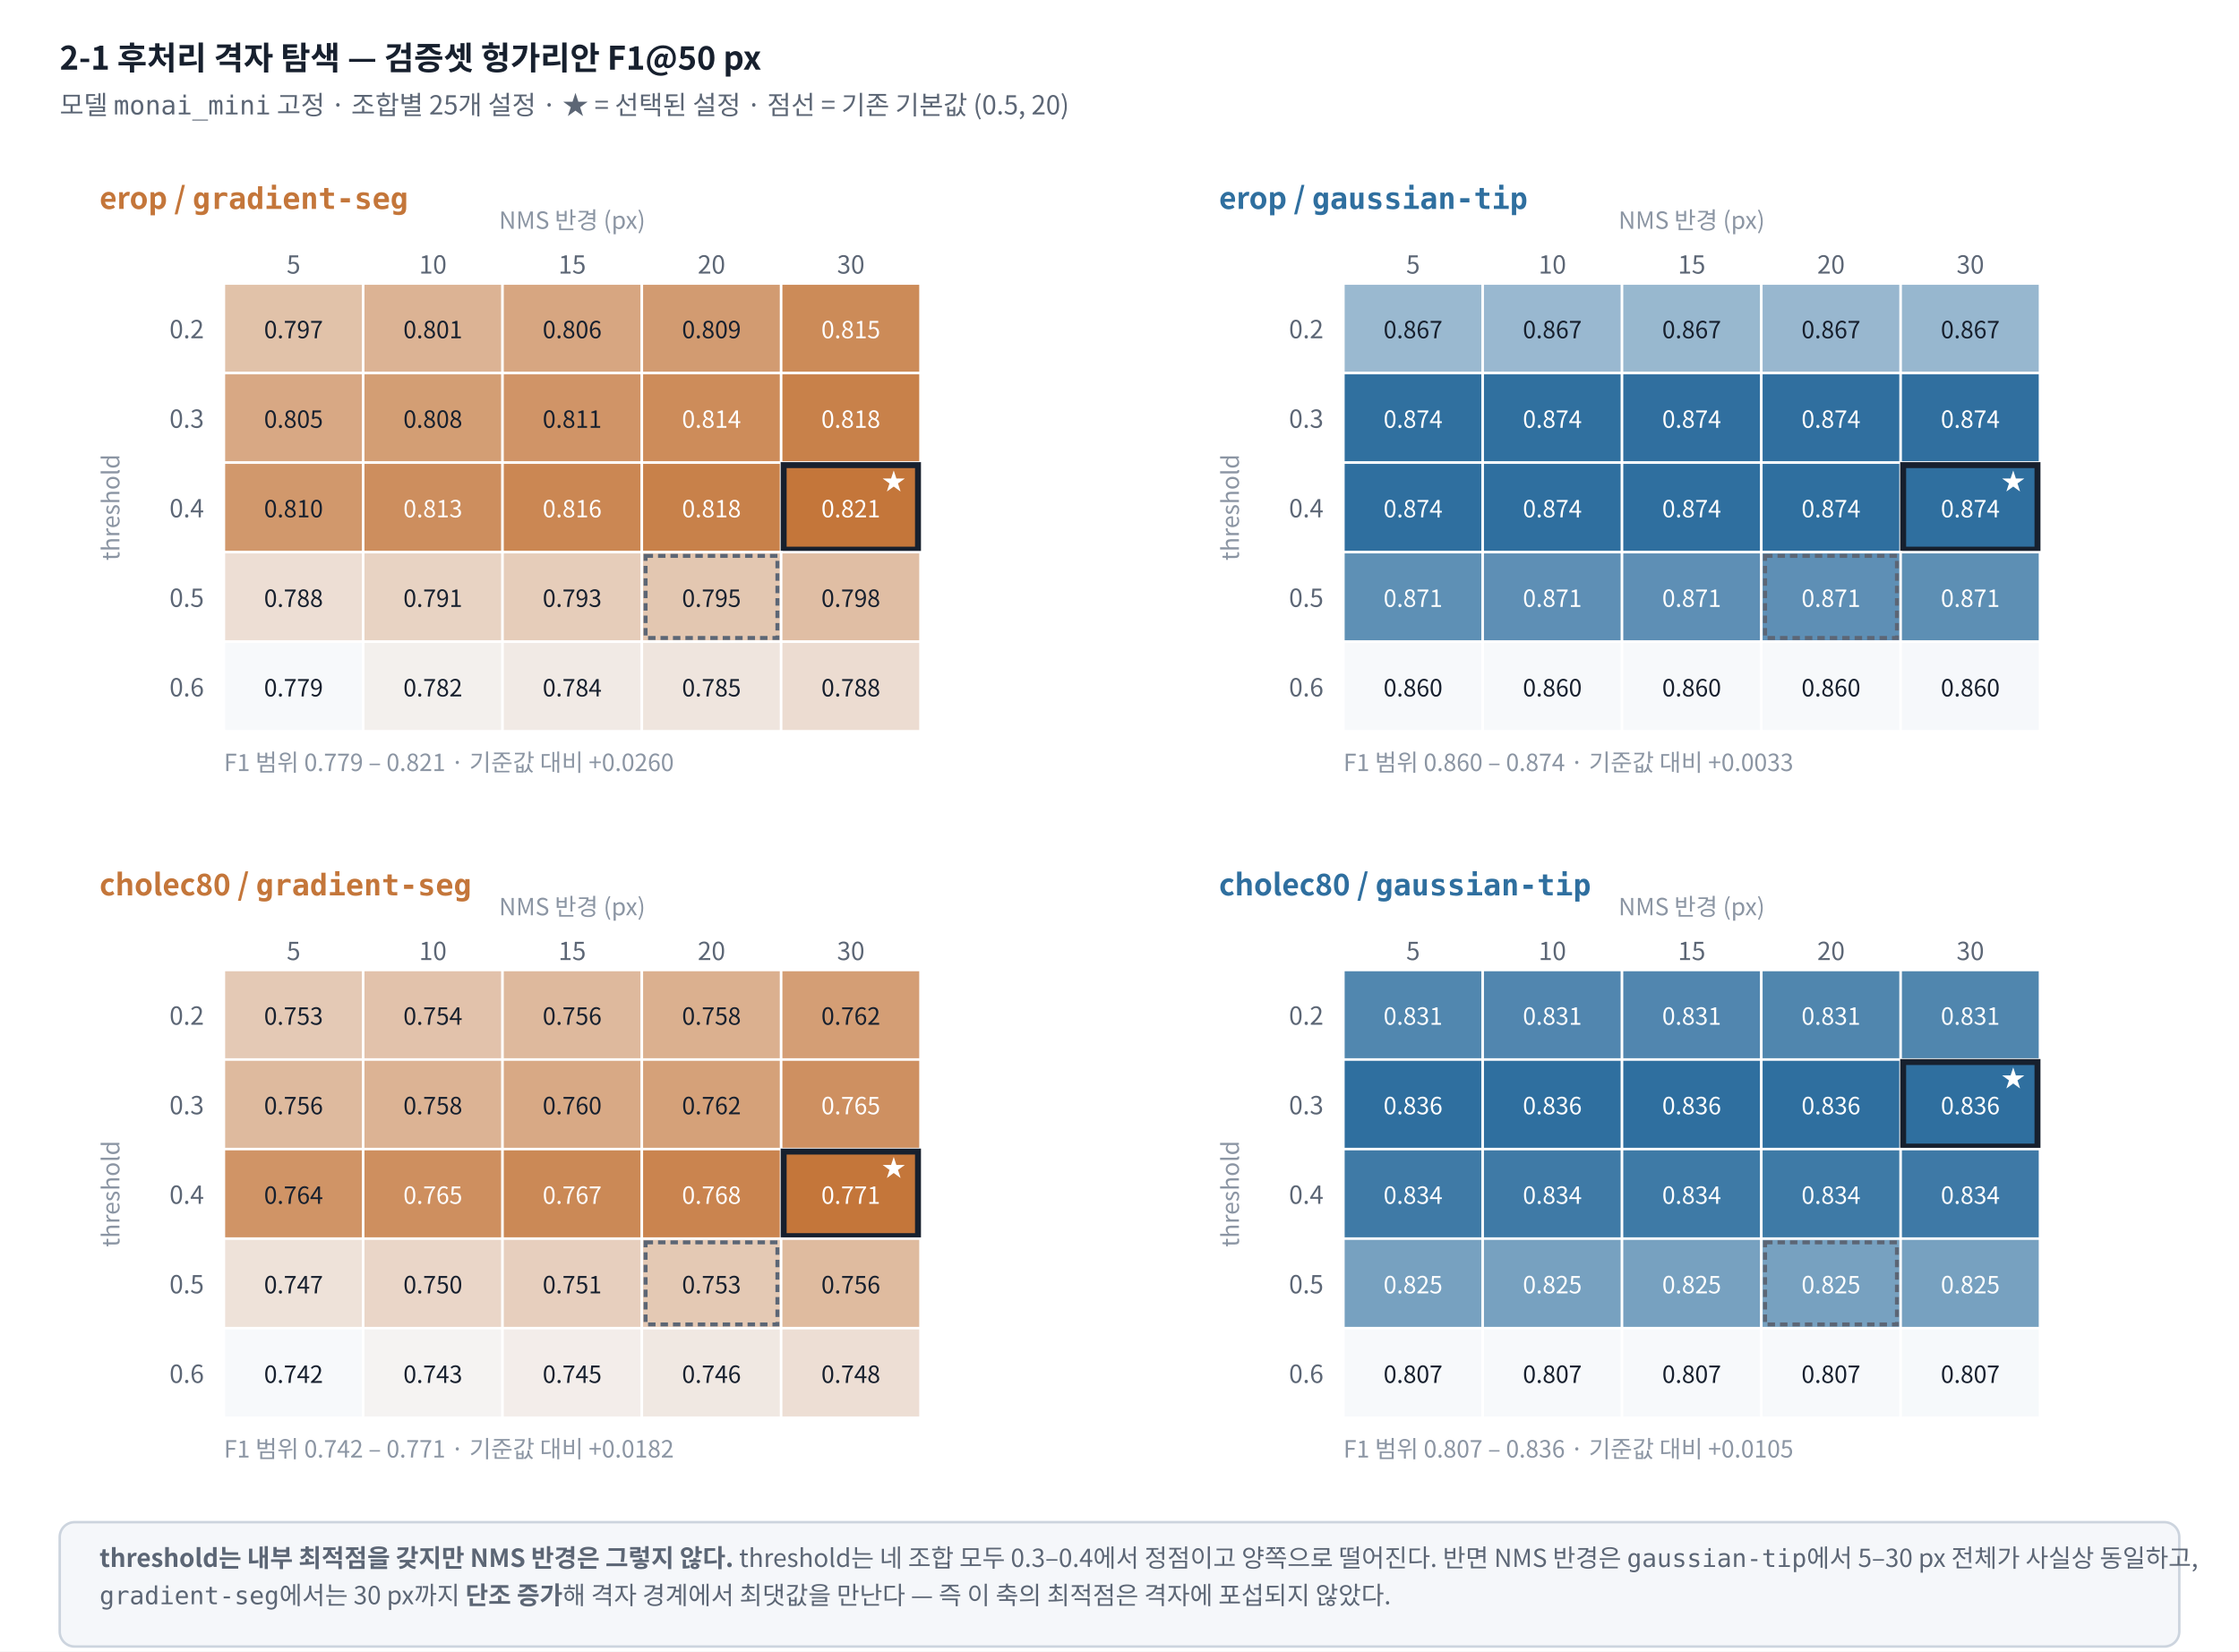
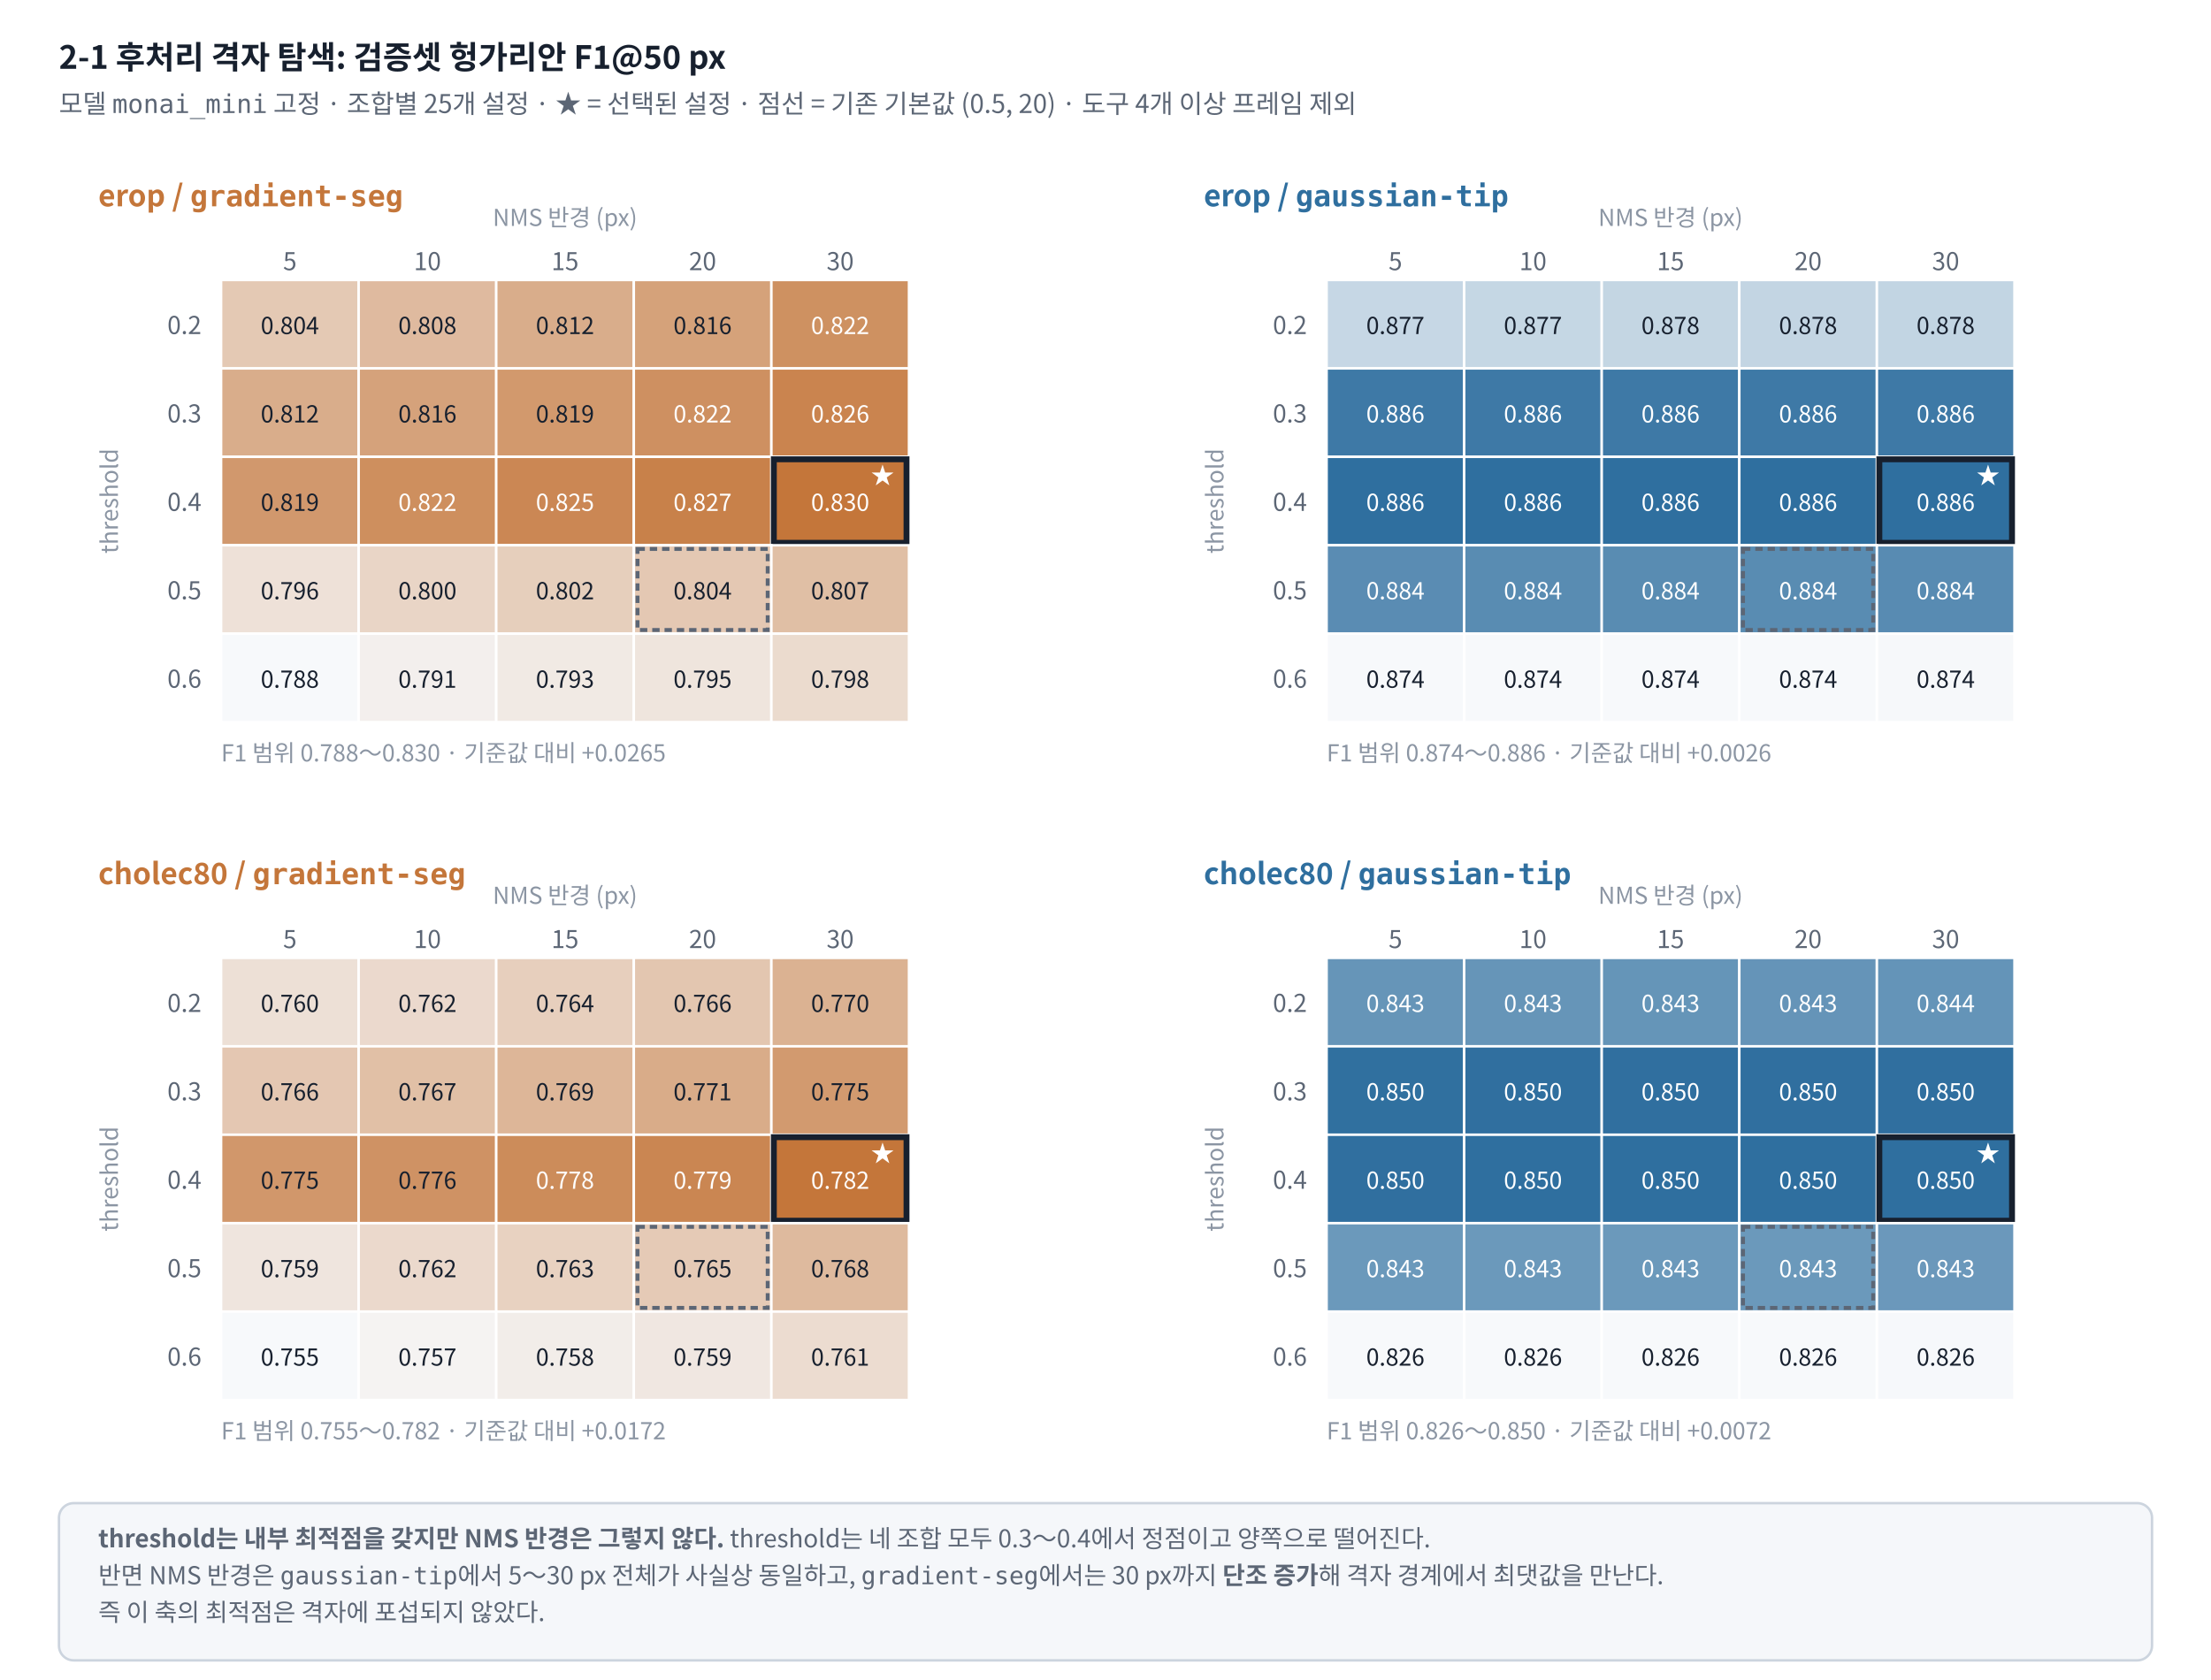
- <svg xmlns="http://www.w3.org/2000/svg" width="900" height="664" viewBox="0 0 900 664" role="img" aria-label="threshold와 NMS 반경 격자에서의 검증셋 헝가리안 F1@50px 히트맵">
+ <svg xmlns="http://www.w3.org/2000/svg" width="900" height="684" viewBox="0 0 900 684" role="img" aria-label="threshold와 NMS 반경 격자에서의 검증셋 헝가리안 F1@50px 히트맵">
  <style>
    .t{font-family:'Noto Sans CJK KR','NanumGothic','Noto Sans CJK JP',sans-serif}
    .m{font-family:'D2Coding','DejaVu Sans Mono',monospace}
    .ti{font-size:13px;font-weight:700;fill:#17202e}
    .su{font-size:10.5px;fill:#5c6675}
    .ph{font-size:12px;font-weight:700}
    .ax{font-size:10px;fill:#5c6675}
    .axt{font-size:9.5px;fill:#8b95a3}
    .cv{font-size:9.5px}
    .lb{font-size:10px;fill:#17202e}
    .vl{font-size:9.5px;fill:#5c6675}
    .dl{font-size:10px;font-weight:700}
    .note{font-size:10px;fill:#5c6675}
  </style>
-   <rect width="900" height="664" fill="#ffffff" />
-   <text x="24" y="28" class="t ti">2-1 후처리 격자 탐색 — 검증셋 헝가리안 F1@50 px</text>
-   <text x="24" y="46" class="t su">모델 <tspan class="m" font-size="10.5">monai_mini</tspan> 고정 · 조합별 25개 설정 · ★ = 선택된 설정 · 점선 = 기존 기본값 (0.5, 20)</text>
+   <rect width="900" height="684" fill="#ffffff" />
+   <text x="24" y="28" class="t ti">2-1 후처리 격자 탐색: 검증셋 헝가리안 F1@50 px</text>
+   <text x="24" y="46" class="t su">모델 <tspan class="m" font-size="10.5">monai_mini</tspan> 고정 · 조합별 25개 설정 · ★ = 선택된 설정 · 점선 = 기존 기본값 (0.5, 20) · 도구 4개 이상 프레임 제외</text>
  <text x="40" y="84" class="t ph" fill="#c4763a">erop / <tspan class="m" font-size="12">gradient-seg</tspan>
  </text>
  <text x="230" y="92" class="t axt" text-anchor="middle">NMS 반경 (px)</text>
  <text x="118" y="110" class="t ax" text-anchor="middle">5</text>
  <text x="174" y="110" class="t ax" text-anchor="middle">10</text>
  <text x="230" y="110" class="t ax" text-anchor="middle">15</text>
  <text x="286" y="110" class="t ax" text-anchor="middle">20</text>
  <text x="342" y="110" class="t ax" text-anchor="middle">30</text>
  <text x="82" y="136" class="t ax" text-anchor="end">0.2</text>
-   <rect x="90" y="114" width="56" height="36" fill="#e1c2a9" stroke="#ffffff" />
-   <text x="118" y="136" class="t cv" fill="#17202e" text-anchor="middle">0.797</text>
-   <rect x="146" y="114" width="56" height="36" fill="#dcb394" stroke="#ffffff" />
-   <text x="174" y="136" class="t cv" fill="#17202e" text-anchor="middle">0.801</text>
-   <rect x="202" y="114" width="56" height="36" fill="#d7a681" stroke="#ffffff" />
-   <text x="230" y="136" class="t cv" fill="#17202e" text-anchor="middle">0.806</text>
-   <rect x="258" y="114" width="56" height="36" fill="#d29b71" stroke="#ffffff" />
-   <text x="286" y="136" class="t cv" fill="#17202e" text-anchor="middle">0.809</text>
-   <rect x="314" y="114" width="56" height="36" fill="#cc8b58" stroke="#ffffff" />
-   <text x="342" y="136" class="t cv" fill="#ffffff" text-anchor="middle">0.815</text>
+   <rect x="90" y="114" width="56" height="36" fill="#e4c9b4" stroke="#ffffff" />
+   <text x="118" y="136" class="t cv" fill="#17202e" text-anchor="middle">0.804</text>
+   <rect x="146" y="114" width="56" height="36" fill="#dfba9f" stroke="#ffffff" />
+   <text x="174" y="136" class="t cv" fill="#17202e" text-anchor="middle">0.808</text>
+   <rect x="202" y="114" width="56" height="36" fill="#d9ad8b" stroke="#ffffff" />
+   <text x="230" y="136" class="t cv" fill="#17202e" text-anchor="middle">0.812</text>
+   <rect x="258" y="114" width="56" height="36" fill="#d5a27a" stroke="#ffffff" />
+   <text x="286" y="136" class="t cv" fill="#17202e" text-anchor="middle">0.816</text>
+   <rect x="314" y="114" width="56" height="36" fill="#ce9161" stroke="#ffffff" />
+   <text x="342" y="136" class="t cv" fill="#ffffff" text-anchor="middle">0.822</text>
  <text x="82" y="172" class="t ax" text-anchor="end">0.3</text>
-   <rect x="90" y="150" width="56" height="36" fill="#d8a884" stroke="#ffffff" />
-   <text x="118" y="172" class="t cv" fill="#17202e" text-anchor="middle">0.805</text>
-   <rect x="146" y="150" width="56" height="36" fill="#d39e74" stroke="#ffffff" />
-   <text x="174" y="172" class="t cv" fill="#17202e" text-anchor="middle">0.808</text>
-   <rect x="202" y="150" width="56" height="36" fill="#d09467" stroke="#ffffff" />
-   <text x="230" y="172" class="t cv" fill="#17202e" text-anchor="middle">0.811</text>
-   <rect x="258" y="150" width="56" height="36" fill="#cd8c5a" stroke="#ffffff" />
-   <text x="286" y="172" class="t cv" fill="#ffffff" text-anchor="middle">0.814</text>
-   <rect x="314" y="150" width="56" height="36" fill="#c8814a" stroke="#ffffff" />
-   <text x="342" y="172" class="t cv" fill="#ffffff" text-anchor="middle">0.818</text>
+   <rect x="90" y="150" width="56" height="36" fill="#d9ad8b" stroke="#ffffff" />
+   <text x="118" y="172" class="t cv" fill="#17202e" text-anchor="middle">0.812</text>
+   <rect x="146" y="150" width="56" height="36" fill="#d5a27b" stroke="#ffffff" />
+   <text x="174" y="172" class="t cv" fill="#17202e" text-anchor="middle">0.816</text>
+   <rect x="202" y="150" width="56" height="36" fill="#d2996d" stroke="#ffffff" />
+   <text x="230" y="172" class="t cv" fill="#17202e" text-anchor="middle">0.819</text>
+   <rect x="258" y="150" width="56" height="36" fill="#ce9061" stroke="#ffffff" />
+   <text x="286" y="172" class="t cv" fill="#ffffff" text-anchor="middle">0.822</text>
+   <rect x="314" y="150" width="56" height="36" fill="#ca844f" stroke="#ffffff" />
+   <text x="342" y="172" class="t cv" fill="#ffffff" text-anchor="middle">0.826</text>
  <text x="82" y="208" class="t ax" text-anchor="end">0.4</text>
-   <rect x="90" y="186" width="56" height="36" fill="#d1986c" stroke="#ffffff" />
-   <text x="118" y="208" class="t cv" fill="#17202e" text-anchor="middle">0.810</text>
-   <rect x="146" y="186" width="56" height="36" fill="#cd8e5e" stroke="#ffffff" />
-   <text x="174" y="208" class="t cv" fill="#ffffff" text-anchor="middle">0.813</text>
-   <rect x="202" y="186" width="56" height="36" fill="#cb8753" stroke="#ffffff" />
-   <text x="230" y="208" class="t cv" fill="#ffffff" text-anchor="middle">0.816</text>
+   <rect x="90" y="186" width="56" height="36" fill="#d1986d" stroke="#ffffff" />
+   <text x="118" y="208" class="t cv" fill="#17202e" text-anchor="middle">0.819</text>
+   <rect x="146" y="186" width="56" height="36" fill="#ce8f5e" stroke="#ffffff" />
+   <text x="174" y="208" class="t cv" fill="#ffffff" text-anchor="middle">0.822</text>
+   <rect x="202" y="186" width="56" height="36" fill="#cb8754" stroke="#ffffff" />
+   <text x="230" y="208" class="t cv" fill="#ffffff" text-anchor="middle">0.825</text>
  <rect x="258" y="186" width="56" height="36" fill="#c8814a" stroke="#ffffff" />
-   <text x="286" y="208" class="t cv" fill="#ffffff" text-anchor="middle">0.818</text>
+   <text x="286" y="208" class="t cv" fill="#ffffff" text-anchor="middle">0.827</text>
  <rect x="314" y="186" width="56" height="36" fill="#c4763a" stroke="#ffffff" />
-   <text x="342" y="208" class="t cv" fill="#ffffff" text-anchor="middle">0.821</text>
+   <text x="342" y="208" class="t cv" fill="#ffffff" text-anchor="middle">0.830</text>
  <rect x="315" y="187" width="54" height="34" fill="none" stroke="#17202e" stroke-width="2.4" />
  <text x="364" y="197" class="t cv" fill="#ffffff" text-anchor="end">★</text>
  <text x="82" y="244" class="t ax" text-anchor="end">0.5</text>
-   <rect x="90" y="222" width="56" height="36" fill="#edded4" stroke="#ffffff" />
-   <text x="118" y="244" class="t cv" fill="#17202e" text-anchor="middle">0.788</text>
-   <rect x="146" y="222" width="56" height="36" fill="#e8d3c3" stroke="#ffffff" />
-   <text x="174" y="244" class="t cv" fill="#17202e" text-anchor="middle">0.791</text>
-   <rect x="202" y="222" width="56" height="36" fill="#e6cdba" stroke="#ffffff" />
-   <text x="230" y="244" class="t cv" fill="#17202e" text-anchor="middle">0.793</text>
-   <rect x="258" y="222" width="56" height="36" fill="#e3c7b1" stroke="#ffffff" />
-   <text x="286" y="244" class="t cv" fill="#17202e" text-anchor="middle">0.795</text>
+   <rect x="90" y="222" width="56" height="36" fill="#eee1d8" stroke="#ffffff" />
+   <text x="118" y="244" class="t cv" fill="#17202e" text-anchor="middle">0.796</text>
+   <rect x="146" y="222" width="56" height="36" fill="#e9d5c6" stroke="#ffffff" />
+   <text x="174" y="244" class="t cv" fill="#17202e" text-anchor="middle">0.800</text>
+   <rect x="202" y="222" width="56" height="36" fill="#e6cfbc" stroke="#ffffff" />
+   <text x="230" y="244" class="t cv" fill="#17202e" text-anchor="middle">0.802</text>
+   <rect x="258" y="222" width="56" height="36" fill="#e4c8b3" stroke="#ffffff" />
+   <text x="286" y="244" class="t cv" fill="#17202e" text-anchor="middle">0.804</text>
  <rect x="259.5" y="223.5" width="53" height="33" fill="none" stroke="#5c6675" stroke-width="1.6" stroke-dasharray="3 2" />
-   <rect x="314" y="222" width="56" height="36" fill="#e0bea4" stroke="#ffffff" />
-   <text x="342" y="244" class="t cv" fill="#17202e" text-anchor="middle">0.798</text>
+   <rect x="314" y="222" width="56" height="36" fill="#e0bfa5" stroke="#ffffff" />
+   <text x="342" y="244" class="t cv" fill="#17202e" text-anchor="middle">0.807</text>
  <text x="82" y="280" class="t ax" text-anchor="end">0.6</text>
  <rect x="90" y="258" width="56" height="36" fill="#f7f9fb" stroke="#ffffff" />
-   <text x="118" y="280" class="t cv" fill="#17202e" text-anchor="middle">0.779</text>
-   <rect x="146" y="258" width="56" height="36" fill="#f3f0ed" stroke="#ffffff" />
-   <text x="174" y="280" class="t cv" fill="#17202e" text-anchor="middle">0.782</text>
-   <rect x="202" y="258" width="56" height="36" fill="#f1eae5" stroke="#ffffff" />
-   <text x="230" y="280" class="t cv" fill="#17202e" text-anchor="middle">0.784</text>
-   <rect x="258" y="258" width="56" height="36" fill="#efe5de" stroke="#ffffff" />
-   <text x="286" y="280" class="t cv" fill="#17202e" text-anchor="middle">0.785</text>
-   <rect x="314" y="258" width="56" height="36" fill="#ecdcd1" stroke="#ffffff" />
-   <text x="342" y="280" class="t cv" fill="#17202e" text-anchor="middle">0.788</text>
+   <text x="118" y="280" class="t cv" fill="#17202e" text-anchor="middle">0.788</text>
+   <rect x="146" y="258" width="56" height="36" fill="#f3efed" stroke="#ffffff" />
+   <text x="174" y="280" class="t cv" fill="#17202e" text-anchor="middle">0.791</text>
+   <rect x="202" y="258" width="56" height="36" fill="#f1eae4" stroke="#ffffff" />
+   <text x="230" y="280" class="t cv" fill="#17202e" text-anchor="middle">0.793</text>
+   <rect x="258" y="258" width="56" height="36" fill="#efe5dd" stroke="#ffffff" />
+   <text x="286" y="280" class="t cv" fill="#17202e" text-anchor="middle">0.795</text>
+   <rect x="314" y="258" width="56" height="36" fill="#ebdbce" stroke="#ffffff" />
+   <text x="342" y="280" class="t cv" fill="#17202e" text-anchor="middle">0.798</text>
  <text x="48" y="204" class="t axt" text-anchor="middle" transform="rotate(-90 48 204)">threshold</text>
-   <text x="90" y="310" class="t axt">F1 범위 0.779 – 0.821  ·  기준값 대비 +0.0260</text>
+   <text x="90" y="310" class="t axt">F1 범위 0.788〜0.830  ·  기준값 대비 +0.0265</text>
  <text x="490" y="84" class="t ph" fill="#2f6f9f">erop / <tspan class="m" font-size="12">gaussian-tip</tspan>
  </text>
  <text x="680" y="92" class="t axt" text-anchor="middle">NMS 반경 (px)</text>
  <text x="568" y="110" class="t ax" text-anchor="middle">5</text>
  <text x="624" y="110" class="t ax" text-anchor="middle">10</text>
  <text x="680" y="110" class="t ax" text-anchor="middle">15</text>
  <text x="736" y="110" class="t ax" text-anchor="middle">20</text>
  <text x="792" y="110" class="t ax" text-anchor="middle">30</text>
  <text x="532" y="136" class="t ax" text-anchor="end">0.2</text>
-   <rect x="540" y="114" width="56" height="36" fill="#9ab9d0" stroke="#ffffff" />
-   <text x="568" y="136" class="t cv" fill="#17202e" text-anchor="middle">0.867</text>
-   <rect x="596" y="114" width="56" height="36" fill="#99b8d0" stroke="#ffffff" />
-   <text x="624" y="136" class="t cv" fill="#17202e" text-anchor="middle">0.867</text>
-   <rect x="652" y="114" width="56" height="36" fill="#98b8cf" stroke="#ffffff" />
-   <text x="680" y="136" class="t cv" fill="#17202e" text-anchor="middle">0.867</text>
-   <rect x="708" y="114" width="56" height="36" fill="#98b7cf" stroke="#ffffff" />
-   <text x="736" y="136" class="t cv" fill="#17202e" text-anchor="middle">0.867</text>
-   <rect x="764" y="114" width="56" height="36" fill="#97b7cf" stroke="#ffffff" />
-   <text x="792" y="136" class="t cv" fill="#17202e" text-anchor="middle">0.867</text>
+   <rect x="540" y="114" width="56" height="36" fill="#c6d7e5" stroke="#ffffff" />
+   <text x="568" y="136" class="t cv" fill="#17202e" text-anchor="middle">0.877</text>
+   <rect x="596" y="114" width="56" height="36" fill="#c5d7e4" stroke="#ffffff" />
+   <text x="624" y="136" class="t cv" fill="#17202e" text-anchor="middle">0.877</text>
+   <rect x="652" y="114" width="56" height="36" fill="#c4d6e3" stroke="#ffffff" />
+   <text x="680" y="136" class="t cv" fill="#17202e" text-anchor="middle">0.878</text>
+   <rect x="708" y="114" width="56" height="36" fill="#c3d5e3" stroke="#ffffff" />
+   <text x="736" y="136" class="t cv" fill="#17202e" text-anchor="middle">0.878</text>
+   <rect x="764" y="114" width="56" height="36" fill="#c2d5e3" stroke="#ffffff" />
+   <text x="792" y="136" class="t cv" fill="#17202e" text-anchor="middle">0.878</text>
  <text x="532" y="172" class="t ax" text-anchor="end">0.3</text>
-   <rect x="540" y="150" width="56" height="36" fill="#30709f" stroke="#ffffff" />
-   <text x="568" y="172" class="t cv" fill="#ffffff" text-anchor="middle">0.874</text>
-   <rect x="596" y="150" width="56" height="36" fill="#30709f" stroke="#ffffff" />
-   <text x="624" y="172" class="t cv" fill="#ffffff" text-anchor="middle">0.874</text>
-   <rect x="652" y="150" width="56" height="36" fill="#306f9f" stroke="#ffffff" />
-   <text x="680" y="172" class="t cv" fill="#ffffff" text-anchor="middle">0.874</text>
-   <rect x="708" y="150" width="56" height="36" fill="#306f9f" stroke="#ffffff" />
-   <text x="736" y="172" class="t cv" fill="#ffffff" text-anchor="middle">0.874</text>
-   <rect x="764" y="150" width="56" height="36" fill="#306f9f" stroke="#ffffff" />
-   <text x="792" y="172" class="t cv" fill="#ffffff" text-anchor="middle">0.874</text>
+   <rect x="540" y="150" width="56" height="36" fill="#3e79a6" stroke="#ffffff" />
+   <text x="568" y="172" class="t cv" fill="#ffffff" text-anchor="middle">0.886</text>
+   <rect x="596" y="150" width="56" height="36" fill="#3e79a6" stroke="#ffffff" />
+   <text x="624" y="172" class="t cv" fill="#ffffff" text-anchor="middle">0.886</text>
+   <rect x="652" y="150" width="56" height="36" fill="#3e79a6" stroke="#ffffff" />
+   <text x="680" y="172" class="t cv" fill="#ffffff" text-anchor="middle">0.886</text>
+   <rect x="708" y="150" width="56" height="36" fill="#3e79a6" stroke="#ffffff" />
+   <text x="736" y="172" class="t cv" fill="#ffffff" text-anchor="middle">0.886</text>
+   <rect x="764" y="150" width="56" height="36" fill="#3e79a6" stroke="#ffffff" />
+   <text x="792" y="172" class="t cv" fill="#ffffff" text-anchor="middle">0.886</text>
  <text x="532" y="208" class="t ax" text-anchor="end">0.4</text>
  <rect x="540" y="186" width="56" height="36" fill="#2f6f9f" stroke="#ffffff" />
-   <text x="568" y="208" class="t cv" fill="#ffffff" text-anchor="middle">0.874</text>
+   <text x="568" y="208" class="t cv" fill="#ffffff" text-anchor="middle">0.886</text>
  <rect x="596" y="186" width="56" height="36" fill="#2f6f9f" stroke="#ffffff" />
-   <text x="624" y="208" class="t cv" fill="#ffffff" text-anchor="middle">0.874</text>
+   <text x="624" y="208" class="t cv" fill="#ffffff" text-anchor="middle">0.886</text>
  <rect x="652" y="186" width="56" height="36" fill="#2f6f9f" stroke="#ffffff" />
-   <text x="680" y="208" class="t cv" fill="#ffffff" text-anchor="middle">0.874</text>
+   <text x="680" y="208" class="t cv" fill="#ffffff" text-anchor="middle">0.886</text>
  <rect x="708" y="186" width="56" height="36" fill="#2f6f9f" stroke="#ffffff" />
-   <text x="736" y="208" class="t cv" fill="#ffffff" text-anchor="middle">0.874</text>
+   <text x="736" y="208" class="t cv" fill="#ffffff" text-anchor="middle">0.886</text>
  <rect x="764" y="186" width="56" height="36" fill="#2f6f9f" stroke="#ffffff" />
-   <text x="792" y="208" class="t cv" fill="#ffffff" text-anchor="middle">0.874</text>
+   <text x="792" y="208" class="t cv" fill="#ffffff" text-anchor="middle">0.886</text>
  <rect x="765" y="187" width="54" height="34" fill="none" stroke="#17202e" stroke-width="2.4" />
  <text x="814" y="197" class="t cv" fill="#ffffff" text-anchor="end">★</text>
  <text x="532" y="244" class="t ax" text-anchor="end">0.5</text>
-   <rect x="540" y="222" width="56" height="36" fill="#5e90b5" stroke="#ffffff" />
-   <text x="568" y="244" class="t cv" fill="#ffffff" text-anchor="middle">0.871</text>
-   <rect x="596" y="222" width="56" height="36" fill="#5e8fb5" stroke="#ffffff" />
-   <text x="624" y="244" class="t cv" fill="#ffffff" text-anchor="middle">0.871</text>
-   <rect x="652" y="222" width="56" height="36" fill="#5e8fb5" stroke="#ffffff" />
-   <text x="680" y="244" class="t cv" fill="#ffffff" text-anchor="middle">0.871</text>
-   <rect x="708" y="222" width="56" height="36" fill="#5e8fb5" stroke="#ffffff" />
-   <text x="736" y="244" class="t cv" fill="#ffffff" text-anchor="middle">0.871</text>
+   <rect x="540" y="222" width="56" height="36" fill="#5a8cb3" stroke="#ffffff" />
+   <text x="568" y="244" class="t cv" fill="#ffffff" text-anchor="middle">0.884</text>
+   <rect x="596" y="222" width="56" height="36" fill="#598cb2" stroke="#ffffff" />
+   <text x="624" y="244" class="t cv" fill="#ffffff" text-anchor="middle">0.884</text>
+   <rect x="652" y="222" width="56" height="36" fill="#598cb2" stroke="#ffffff" />
+   <text x="680" y="244" class="t cv" fill="#ffffff" text-anchor="middle">0.884</text>
+   <rect x="708" y="222" width="56" height="36" fill="#598cb2" stroke="#ffffff" />
+   <text x="736" y="244" class="t cv" fill="#ffffff" text-anchor="middle">0.884</text>
  <rect x="709.5" y="223.5" width="53" height="33" fill="none" stroke="#5c6675" stroke-width="1.6" stroke-dasharray="3 2" />
-   <rect x="764" y="222" width="56" height="36" fill="#5d8fb4" stroke="#ffffff" />
-   <text x="792" y="244" class="t cv" fill="#ffffff" text-anchor="middle">0.871</text>
+   <rect x="764" y="222" width="56" height="36" fill="#588bb2" stroke="#ffffff" />
+   <text x="792" y="244" class="t cv" fill="#ffffff" text-anchor="middle">0.884</text>
  <text x="532" y="280" class="t ax" text-anchor="end">0.6</text>
  <rect x="540" y="258" width="56" height="36" fill="#f7f9fb" stroke="#ffffff" />
-   <text x="568" y="280" class="t cv" fill="#17202e" text-anchor="middle">0.860</text>
+   <text x="568" y="280" class="t cv" fill="#17202e" text-anchor="middle">0.874</text>
  <rect x="596" y="258" width="56" height="36" fill="#f7f9fb" stroke="#ffffff" />
-   <text x="624" y="280" class="t cv" fill="#17202e" text-anchor="middle">0.860</text>
+   <text x="624" y="280" class="t cv" fill="#17202e" text-anchor="middle">0.874</text>
  <rect x="652" y="258" width="56" height="36" fill="#f7f9fb" stroke="#ffffff" />
-   <text x="680" y="280" class="t cv" fill="#17202e" text-anchor="middle">0.860</text>
+   <text x="680" y="280" class="t cv" fill="#17202e" text-anchor="middle">0.874</text>
  <rect x="708" y="258" width="56" height="36" fill="#f7f9fb" stroke="#ffffff" />
-   <text x="736" y="280" class="t cv" fill="#17202e" text-anchor="middle">0.860</text>
-   <rect x="764" y="258" width="56" height="36" fill="#f6f8fb" stroke="#ffffff" />
-   <text x="792" y="280" class="t cv" fill="#17202e" text-anchor="middle">0.860</text>
+   <text x="736" y="280" class="t cv" fill="#17202e" text-anchor="middle">0.874</text>
+   <rect x="764" y="258" width="56" height="36" fill="#f6f8fa" stroke="#ffffff" />
+   <text x="792" y="280" class="t cv" fill="#17202e" text-anchor="middle">0.874</text>
  <text x="498" y="204" class="t axt" text-anchor="middle" transform="rotate(-90 498 204)">threshold</text>
-   <text x="540" y="310" class="t axt">F1 범위 0.860 – 0.874  ·  기준값 대비 +0.0033</text>
+   <text x="540" y="310" class="t axt">F1 범위 0.874〜0.886  ·  기준값 대비 +0.0026</text>
  <text x="40" y="360" class="t ph" fill="#c4763a">cholec80 / <tspan class="m" font-size="12">gradient-seg</tspan>
  </text>
  <text x="230" y="368" class="t axt" text-anchor="middle">NMS 반경 (px)</text>
  <text x="118" y="386" class="t ax" text-anchor="middle">5</text>
  <text x="174" y="386" class="t ax" text-anchor="middle">10</text>
  <text x="230" y="386" class="t ax" text-anchor="middle">15</text>
  <text x="286" y="386" class="t ax" text-anchor="middle">20</text>
  <text x="342" y="386" class="t ax" text-anchor="middle">30</text>
  <text x="82" y="412" class="t ax" text-anchor="end">0.2</text>
-   <rect x="90" y="390" width="56" height="36" fill="#e4c9b5" stroke="#ffffff" />
-   <text x="118" y="412" class="t cv" fill="#17202e" text-anchor="middle">0.753</text>
-   <rect x="146" y="390" width="56" height="36" fill="#e2c2ab" stroke="#ffffff" />
-   <text x="174" y="412" class="t cv" fill="#17202e" text-anchor="middle">0.754</text>
-   <rect x="202" y="390" width="56" height="36" fill="#deb99d" stroke="#ffffff" />
-   <text x="230" y="412" class="t cv" fill="#17202e" text-anchor="middle">0.756</text>
-   <rect x="258" y="390" width="56" height="36" fill="#dbb08f" stroke="#ffffff" />
-   <text x="286" y="412" class="t cv" fill="#17202e" text-anchor="middle">0.758</text>
-   <rect x="314" y="390" width="56" height="36" fill="#d49e75" stroke="#ffffff" />
-   <text x="342" y="412" class="t cv" fill="#17202e" text-anchor="middle">0.762</text>
+   <rect x="90" y="390" width="56" height="36" fill="#ede0d6" stroke="#ffffff" />
+   <text x="118" y="412" class="t cv" fill="#17202e" text-anchor="middle">0.760</text>
+   <rect x="146" y="390" width="56" height="36" fill="#ebd9cd" stroke="#ffffff" />
+   <text x="174" y="412" class="t cv" fill="#17202e" text-anchor="middle">0.762</text>
+   <rect x="202" y="390" width="56" height="36" fill="#e7cfbd" stroke="#ffffff" />
+   <text x="230" y="412" class="t cv" fill="#17202e" text-anchor="middle">0.764</text>
+   <rect x="258" y="390" width="56" height="36" fill="#e3c6b0" stroke="#ffffff" />
+   <text x="286" y="412" class="t cv" fill="#17202e" text-anchor="middle">0.766</text>
+   <rect x="314" y="390" width="56" height="36" fill="#dbb292" stroke="#ffffff" />
+   <text x="342" y="412" class="t cv" fill="#17202e" text-anchor="middle">0.770</text>
  <text x="82" y="448" class="t ax" text-anchor="end">0.3</text>
-   <rect x="90" y="426" width="56" height="36" fill="#deba9e" stroke="#ffffff" />
-   <text x="118" y="448" class="t cv" fill="#17202e" text-anchor="middle">0.756</text>
-   <rect x="146" y="426" width="56" height="36" fill="#dcb394" stroke="#ffffff" />
-   <text x="174" y="448" class="t cv" fill="#17202e" text-anchor="middle">0.758</text>
-   <rect x="202" y="426" width="56" height="36" fill="#d8a985" stroke="#ffffff" />
-   <text x="230" y="448" class="t cv" fill="#17202e" text-anchor="middle">0.760</text>
-   <rect x="258" y="426" width="56" height="36" fill="#d5a179" stroke="#ffffff" />
-   <text x="286" y="448" class="t cv" fill="#17202e" text-anchor="middle">0.762</text>
-   <rect x="314" y="426" width="56" height="36" fill="#ce9061" stroke="#ffffff" />
-   <text x="342" y="448" class="t cv" fill="#ffffff" text-anchor="middle">0.765</text>
+   <rect x="90" y="426" width="56" height="36" fill="#e4c7b2" stroke="#ffffff" />
+   <text x="118" y="448" class="t cv" fill="#17202e" text-anchor="middle">0.766</text>
+   <rect x="146" y="426" width="56" height="36" fill="#e1c0a6" stroke="#ffffff" />
+   <text x="174" y="448" class="t cv" fill="#17202e" text-anchor="middle">0.767</text>
+   <rect x="202" y="426" width="56" height="36" fill="#ddb698" stroke="#ffffff" />
+   <text x="230" y="448" class="t cv" fill="#17202e" text-anchor="middle">0.769</text>
+   <rect x="258" y="426" width="56" height="36" fill="#d9ac89" stroke="#ffffff" />
+   <text x="286" y="448" class="t cv" fill="#17202e" text-anchor="middle">0.771</text>
+   <rect x="314" y="426" width="56" height="36" fill="#d29a6f" stroke="#ffffff" />
+   <text x="342" y="448" class="t cv" fill="#17202e" text-anchor="middle">0.775</text>
  <text x="82" y="484" class="t ax" text-anchor="end">0.4</text>
-   <rect x="90" y="462" width="56" height="36" fill="#d09466" stroke="#ffffff" />
-   <text x="118" y="484" class="t cv" fill="#17202e" text-anchor="middle">0.764</text>
-   <rect x="146" y="462" width="56" height="36" fill="#ce8f5f" stroke="#ffffff" />
-   <text x="174" y="484" class="t cv" fill="#ffffff" text-anchor="middle">0.765</text>
-   <rect x="202" y="462" width="56" height="36" fill="#cb8956" stroke="#ffffff" />
-   <text x="230" y="484" class="t cv" fill="#ffffff" text-anchor="middle">0.767</text>
-   <rect x="258" y="462" width="56" height="36" fill="#ca844f" stroke="#ffffff" />
-   <text x="286" y="484" class="t cv" fill="#ffffff" text-anchor="middle">0.768</text>
+   <rect x="90" y="462" width="56" height="36" fill="#d1976b" stroke="#ffffff" />
+   <text x="118" y="484" class="t cv" fill="#17202e" text-anchor="middle">0.775</text>
+   <rect x="146" y="462" width="56" height="36" fill="#cf9264" stroke="#ffffff" />
+   <text x="174" y="484" class="t cv" fill="#17202e" text-anchor="middle">0.776</text>
+   <rect x="202" y="462" width="56" height="36" fill="#cc8c5a" stroke="#ffffff" />
+   <text x="230" y="484" class="t cv" fill="#ffffff" text-anchor="middle">0.778</text>
+   <rect x="258" y="462" width="56" height="36" fill="#ca8652" stroke="#ffffff" />
+   <text x="286" y="484" class="t cv" fill="#ffffff" text-anchor="middle">0.779</text>
  <rect x="314" y="462" width="56" height="36" fill="#c4763a" stroke="#ffffff" />
-   <text x="342" y="484" class="t cv" fill="#ffffff" text-anchor="middle">0.771</text>
+   <text x="342" y="484" class="t cv" fill="#ffffff" text-anchor="middle">0.782</text>
  <rect x="315" y="463" width="54" height="34" fill="none" stroke="#17202e" stroke-width="2.4" />
  <text x="364" y="473" class="t cv" fill="#ffffff" text-anchor="end">★</text>
  <text x="82" y="520" class="t ax" text-anchor="end">0.5</text>
-   <rect x="90" y="498" width="56" height="36" fill="#eee2d9" stroke="#ffffff" />
-   <text x="118" y="520" class="t cv" fill="#17202e" text-anchor="middle">0.747</text>
-   <rect x="146" y="498" width="56" height="36" fill="#ead6c8" stroke="#ffffff" />
-   <text x="174" y="520" class="t cv" fill="#17202e" text-anchor="middle">0.750</text>
-   <rect x="202" y="498" width="56" height="36" fill="#e7cfbe" stroke="#ffffff" />
-   <text x="230" y="520" class="t cv" fill="#17202e" text-anchor="middle">0.751</text>
-   <rect x="258" y="498" width="56" height="36" fill="#e4c9b4" stroke="#ffffff" />
-   <text x="286" y="520" class="t cv" fill="#17202e" text-anchor="middle">0.753</text>
+   <rect x="90" y="498" width="56" height="36" fill="#efe5de" stroke="#ffffff" />
+   <text x="118" y="520" class="t cv" fill="#17202e" text-anchor="middle">0.759</text>
+   <rect x="146" y="498" width="56" height="36" fill="#ebd9cc" stroke="#ffffff" />
+   <text x="174" y="520" class="t cv" fill="#17202e" text-anchor="middle">0.762</text>
+   <rect x="202" y="498" width="56" height="36" fill="#e8d2c1" stroke="#ffffff" />
+   <text x="230" y="520" class="t cv" fill="#17202e" text-anchor="middle">0.763</text>
+   <rect x="258" y="498" width="56" height="36" fill="#e5cab6" stroke="#ffffff" />
+   <text x="286" y="520" class="t cv" fill="#17202e" text-anchor="middle">0.765</text>
  <rect x="259.5" y="499.5" width="53" height="33" fill="none" stroke="#5c6675" stroke-width="1.6" stroke-dasharray="3 2" />
-   <rect x="314" y="498" width="56" height="36" fill="#dfbb9f" stroke="#ffffff" />
-   <text x="342" y="520" class="t cv" fill="#17202e" text-anchor="middle">0.756</text>
+   <rect x="314" y="498" width="56" height="36" fill="#deba9e" stroke="#ffffff" />
+   <text x="342" y="520" class="t cv" fill="#17202e" text-anchor="middle">0.768</text>
  <text x="82" y="556" class="t ax" text-anchor="end">0.6</text>
  <rect x="90" y="534" width="56" height="36" fill="#f7f9fb" stroke="#ffffff" />
-   <text x="118" y="556" class="t cv" fill="#17202e" text-anchor="middle">0.742</text>
+   <text x="118" y="556" class="t cv" fill="#17202e" text-anchor="middle">0.755</text>
  <rect x="146" y="534" width="56" height="36" fill="#f5f3f2" stroke="#ffffff" />
-   <text x="174" y="556" class="t cv" fill="#17202e" text-anchor="middle">0.743</text>
-   <rect x="202" y="534" width="56" height="36" fill="#f3edea" stroke="#ffffff" />
-   <text x="230" y="556" class="t cv" fill="#17202e" text-anchor="middle">0.745</text>
-   <rect x="258" y="534" width="56" height="36" fill="#f0e8e2" stroke="#ffffff" />
-   <text x="286" y="556" class="t cv" fill="#17202e" text-anchor="middle">0.746</text>
-   <rect x="314" y="534" width="56" height="36" fill="#edded4" stroke="#ffffff" />
-   <text x="342" y="556" class="t cv" fill="#17202e" text-anchor="middle">0.748</text>
+   <text x="174" y="556" class="t cv" fill="#17202e" text-anchor="middle">0.757</text>
+   <rect x="202" y="534" width="56" height="36" fill="#f2ede9" stroke="#ffffff" />
+   <text x="230" y="556" class="t cv" fill="#17202e" text-anchor="middle">0.758</text>
+   <rect x="258" y="534" width="56" height="36" fill="#f0e7e1" stroke="#ffffff" />
+   <text x="286" y="556" class="t cv" fill="#17202e" text-anchor="middle">0.759</text>
+   <rect x="314" y="534" width="56" height="36" fill="#ecdcd0" stroke="#ffffff" />
+   <text x="342" y="556" class="t cv" fill="#17202e" text-anchor="middle">0.761</text>
  <text x="48" y="480" class="t axt" text-anchor="middle" transform="rotate(-90 48 480)">threshold</text>
-   <text x="90" y="586" class="t axt">F1 범위 0.742 – 0.771  ·  기준값 대비 +0.0182</text>
+   <text x="90" y="586" class="t axt">F1 범위 0.755〜0.782  ·  기준값 대비 +0.0172</text>
  <text x="490" y="360" class="t ph" fill="#2f6f9f">cholec80 / <tspan class="m" font-size="12">gaussian-tip</tspan>
  </text>
  <text x="680" y="368" class="t axt" text-anchor="middle">NMS 반경 (px)</text>
  <text x="568" y="386" class="t ax" text-anchor="middle">5</text>
  <text x="624" y="386" class="t ax" text-anchor="middle">10</text>
  <text x="680" y="386" class="t ax" text-anchor="middle">15</text>
  <text x="736" y="386" class="t ax" text-anchor="middle">20</text>
  <text x="792" y="386" class="t ax" text-anchor="middle">30</text>
  <text x="532" y="412" class="t ax" text-anchor="end">0.2</text>
-   <rect x="540" y="390" width="56" height="36" fill="#5187af" stroke="#ffffff" />
-   <text x="568" y="412" class="t cv" fill="#ffffff" text-anchor="middle">0.831</text>
-   <rect x="596" y="390" width="56" height="36" fill="#5186af" stroke="#ffffff" />
-   <text x="624" y="412" class="t cv" fill="#ffffff" text-anchor="middle">0.831</text>
-   <rect x="652" y="390" width="56" height="36" fill="#5186af" stroke="#ffffff" />
-   <text x="680" y="412" class="t cv" fill="#ffffff" text-anchor="middle">0.831</text>
-   <rect x="708" y="390" width="56" height="36" fill="#5086ae" stroke="#ffffff" />
-   <text x="736" y="412" class="t cv" fill="#ffffff" text-anchor="middle">0.831</text>
-   <rect x="764" y="390" width="56" height="36" fill="#5086ae" stroke="#ffffff" />
-   <text x="792" y="412" class="t cv" fill="#ffffff" text-anchor="middle">0.831</text>
+   <rect x="540" y="390" width="56" height="36" fill="#6695b8" stroke="#ffffff" />
+   <text x="568" y="412" class="t cv" fill="#ffffff" text-anchor="middle">0.843</text>
+   <rect x="596" y="390" width="56" height="36" fill="#6695b8" stroke="#ffffff" />
+   <text x="624" y="412" class="t cv" fill="#ffffff" text-anchor="middle">0.843</text>
+   <rect x="652" y="390" width="56" height="36" fill="#6595b8" stroke="#ffffff" />
+   <text x="680" y="412" class="t cv" fill="#ffffff" text-anchor="middle">0.843</text>
+   <rect x="708" y="390" width="56" height="36" fill="#6594b8" stroke="#ffffff" />
+   <text x="736" y="412" class="t cv" fill="#ffffff" text-anchor="middle">0.843</text>
+   <rect x="764" y="390" width="56" height="36" fill="#6494b8" stroke="#ffffff" />
+   <text x="792" y="412" class="t cv" fill="#ffffff" text-anchor="middle">0.844</text>
  <text x="532" y="448" class="t ax" text-anchor="end">0.3</text>
-   <rect x="540" y="426" width="56" height="36" fill="#2f6f9f" stroke="#ffffff" />
-   <text x="568" y="448" class="t cv" fill="#ffffff" text-anchor="middle">0.836</text>
-   <rect x="596" y="426" width="56" height="36" fill="#2f6f9f" stroke="#ffffff" />
-   <text x="624" y="448" class="t cv" fill="#ffffff" text-anchor="middle">0.836</text>
-   <rect x="652" y="426" width="56" height="36" fill="#2f6f9f" stroke="#ffffff" />
-   <text x="680" y="448" class="t cv" fill="#ffffff" text-anchor="middle">0.836</text>
-   <rect x="708" y="426" width="56" height="36" fill="#2f6f9f" stroke="#ffffff" />
-   <text x="736" y="448" class="t cv" fill="#ffffff" text-anchor="middle">0.836</text>
-   <rect x="764" y="426" width="56" height="36" fill="#2f6f9f" stroke="#ffffff" />
-   <text x="792" y="448" class="t cv" fill="#ffffff" text-anchor="middle">0.836</text>
-   <rect x="765" y="427" width="54" height="34" fill="none" stroke="#17202e" stroke-width="2.4" />
-   <text x="814" y="437" class="t cv" fill="#ffffff" text-anchor="end">★</text>
+   <rect x="540" y="426" width="56" height="36" fill="#30709f" stroke="#ffffff" />
+   <text x="568" y="448" class="t cv" fill="#ffffff" text-anchor="middle">0.850</text>
+   <rect x="596" y="426" width="56" height="36" fill="#306f9f" stroke="#ffffff" />
+   <text x="624" y="448" class="t cv" fill="#ffffff" text-anchor="middle">0.850</text>
+   <rect x="652" y="426" width="56" height="36" fill="#306f9f" stroke="#ffffff" />
+   <text x="680" y="448" class="t cv" fill="#ffffff" text-anchor="middle">0.850</text>
+   <rect x="708" y="426" width="56" height="36" fill="#306f9f" stroke="#ffffff" />
+   <text x="736" y="448" class="t cv" fill="#ffffff" text-anchor="middle">0.850</text>
+   <rect x="764" y="426" width="56" height="36" fill="#306f9f" stroke="#ffffff" />
+   <text x="792" y="448" class="t cv" fill="#ffffff" text-anchor="middle">0.850</text>
  <text x="532" y="484" class="t ax" text-anchor="end">0.4</text>
-   <rect x="540" y="462" width="56" height="36" fill="#3f7aa6" stroke="#ffffff" />
-   <text x="568" y="484" class="t cv" fill="#ffffff" text-anchor="middle">0.834</text>
-   <rect x="596" y="462" width="56" height="36" fill="#3f7aa6" stroke="#ffffff" />
-   <text x="624" y="484" class="t cv" fill="#ffffff" text-anchor="middle">0.834</text>
-   <rect x="652" y="462" width="56" height="36" fill="#3e7aa6" stroke="#ffffff" />
-   <text x="680" y="484" class="t cv" fill="#ffffff" text-anchor="middle">0.834</text>
-   <rect x="708" y="462" width="56" height="36" fill="#3e7aa6" stroke="#ffffff" />
-   <text x="736" y="484" class="t cv" fill="#ffffff" text-anchor="middle">0.834</text>
-   <rect x="764" y="462" width="56" height="36" fill="#3e79a6" stroke="#ffffff" />
-   <text x="792" y="484" class="t cv" fill="#ffffff" text-anchor="middle">0.834</text>
+   <rect x="540" y="462" width="56" height="36" fill="#306f9f" stroke="#ffffff" />
+   <text x="568" y="484" class="t cv" fill="#ffffff" text-anchor="middle">0.850</text>
+   <rect x="596" y="462" width="56" height="36" fill="#2f6f9f" stroke="#ffffff" />
+   <text x="624" y="484" class="t cv" fill="#ffffff" text-anchor="middle">0.850</text>
+   <rect x="652" y="462" width="56" height="36" fill="#2f6f9f" stroke="#ffffff" />
+   <text x="680" y="484" class="t cv" fill="#ffffff" text-anchor="middle">0.850</text>
+   <rect x="708" y="462" width="56" height="36" fill="#2f6f9f" stroke="#ffffff" />
+   <text x="736" y="484" class="t cv" fill="#ffffff" text-anchor="middle">0.850</text>
+   <rect x="764" y="462" width="56" height="36" fill="#2f6f9f" stroke="#ffffff" />
+   <text x="792" y="484" class="t cv" fill="#ffffff" text-anchor="middle">0.850</text>
+   <rect x="765" y="463" width="54" height="34" fill="none" stroke="#17202e" stroke-width="2.4" />
+   <text x="814" y="473" class="t cv" fill="#ffffff" text-anchor="end">★</text>
  <text x="532" y="520" class="t ax" text-anchor="end">0.5</text>
-   <rect x="540" y="498" width="56" height="36" fill="#77a1c0" stroke="#ffffff" />
-   <text x="568" y="520" class="t cv" fill="#ffffff" text-anchor="middle">0.825</text>
-   <rect x="596" y="498" width="56" height="36" fill="#77a1c0" stroke="#ffffff" />
-   <text x="624" y="520" class="t cv" fill="#ffffff" text-anchor="middle">0.825</text>
-   <rect x="652" y="498" width="56" height="36" fill="#77a1c0" stroke="#ffffff" />
-   <text x="680" y="520" class="t cv" fill="#ffffff" text-anchor="middle">0.825</text>
-   <rect x="708" y="498" width="56" height="36" fill="#77a1c0" stroke="#ffffff" />
-   <text x="736" y="520" class="t cv" fill="#ffffff" text-anchor="middle">0.825</text>
+   <rect x="540" y="498" width="56" height="36" fill="#6b99bb" stroke="#ffffff" />
+   <text x="568" y="520" class="t cv" fill="#ffffff" text-anchor="middle">0.843</text>
+   <rect x="596" y="498" width="56" height="36" fill="#6b99bb" stroke="#ffffff" />
+   <text x="624" y="520" class="t cv" fill="#ffffff" text-anchor="middle">0.843</text>
+   <rect x="652" y="498" width="56" height="36" fill="#6b99bb" stroke="#ffffff" />
+   <text x="680" y="520" class="t cv" fill="#ffffff" text-anchor="middle">0.843</text>
+   <rect x="708" y="498" width="56" height="36" fill="#6b99bb" stroke="#ffffff" />
+   <text x="736" y="520" class="t cv" fill="#ffffff" text-anchor="middle">0.843</text>
  <rect x="709.5" y="499.5" width="53" height="33" fill="none" stroke="#5c6675" stroke-width="1.6" stroke-dasharray="3 2" />
-   <rect x="764" y="498" width="56" height="36" fill="#77a1c0" stroke="#ffffff" />
-   <text x="792" y="520" class="t cv" fill="#ffffff" text-anchor="middle">0.825</text>
+   <rect x="764" y="498" width="56" height="36" fill="#6b98bb" stroke="#ffffff" />
+   <text x="792" y="520" class="t cv" fill="#ffffff" text-anchor="middle">0.843</text>
  <text x="532" y="556" class="t ax" text-anchor="end">0.6</text>
  <rect x="540" y="534" width="56" height="36" fill="#f7f9fb" stroke="#ffffff" />
-   <text x="568" y="556" class="t cv" fill="#17202e" text-anchor="middle">0.807</text>
+   <text x="568" y="556" class="t cv" fill="#17202e" text-anchor="middle">0.826</text>
  <rect x="596" y="534" width="56" height="36" fill="#f7f9fb" stroke="#ffffff" />
-   <text x="624" y="556" class="t cv" fill="#17202e" text-anchor="middle">0.807</text>
+   <text x="624" y="556" class="t cv" fill="#17202e" text-anchor="middle">0.826</text>
  <rect x="652" y="534" width="56" height="36" fill="#f7f9fb" stroke="#ffffff" />
-   <text x="680" y="556" class="t cv" fill="#17202e" text-anchor="middle">0.807</text>
+   <text x="680" y="556" class="t cv" fill="#17202e" text-anchor="middle">0.826</text>
  <rect x="708" y="534" width="56" height="36" fill="#f7f9fb" stroke="#ffffff" />
-   <text x="736" y="556" class="t cv" fill="#17202e" text-anchor="middle">0.807</text>
-   <rect x="764" y="534" width="56" height="36" fill="#f6f9fb" stroke="#ffffff" />
-   <text x="792" y="556" class="t cv" fill="#17202e" text-anchor="middle">0.807</text>
+   <text x="736" y="556" class="t cv" fill="#17202e" text-anchor="middle">0.826</text>
+   <rect x="764" y="534" width="56" height="36" fill="#f6f8fb" stroke="#ffffff" />
+   <text x="792" y="556" class="t cv" fill="#17202e" text-anchor="middle">0.826</text>
  <text x="498" y="480" class="t axt" text-anchor="middle" transform="rotate(-90 498 480)">threshold</text>
-   <text x="540" y="586" class="t axt">F1 범위 0.807 – 0.836  ·  기준값 대비 +0.0105</text>
-   <rect x="24" y="612" width="852" height="50" rx="6" fill="#f5f7fa" stroke="#ccd4de" />
+   <text x="540" y="586" class="t axt">F1 범위 0.826〜0.850  ·  기준값 대비 +0.0072</text>
+   <rect x="24" y="612" width="852" height="64" rx="6" fill="#f5f7fa" stroke="#ccd4de" />
  <text x="40" y="630" class="t note">
-     <tspan font-weight="700">threshold는 내부 최적점을 갖지만 NMS 반경은 그렇지 않다.</tspan> threshold는 네 조합 모두 0.3–0.4에서 정점이고 양쪽으로 떨어진다. 반면 NMS 반경은 <tspan class="m" font-size="10">gaussian-tip</tspan>에서 5–30 px 전체가 사실상 동일하고,</text>
-   <text x="40" y="645" class="t note">
-     <tspan class="m" font-size="10">gradient-seg</tspan>에서는 30 px까지 <tspan font-weight="700">단조 증가</tspan>해 격자 경계에서 최댓값을 만난다 — 즉 이 축의 최적점은 격자에 포섭되지 않았다.</text>
+     <tspan font-weight="700">threshold는 내부 최적점을 갖지만 NMS 반경은 그렇지 않다.</tspan> threshold는 네 조합 모두 0.3〜0.4에서 정점이고 양쪽으로 떨어진다.</text>
+   <text x="40" y="645" class="t note">반면 NMS 반경은 <tspan class="m" font-size="10">gaussian-tip</tspan>에서 5〜30 px 전체가 사실상 동일하고, <tspan class="m" font-size="10">gradient-seg</tspan>에서는 30 px까지 <tspan font-weight="700">단조 증가</tspan>해 격자 경계에서 최댓값을 만난다.</text>
+   <text x="40" y="660" class="t note">즉 이 축의 최적점은 격자에 포섭되지 않았다.</text>
</svg>
